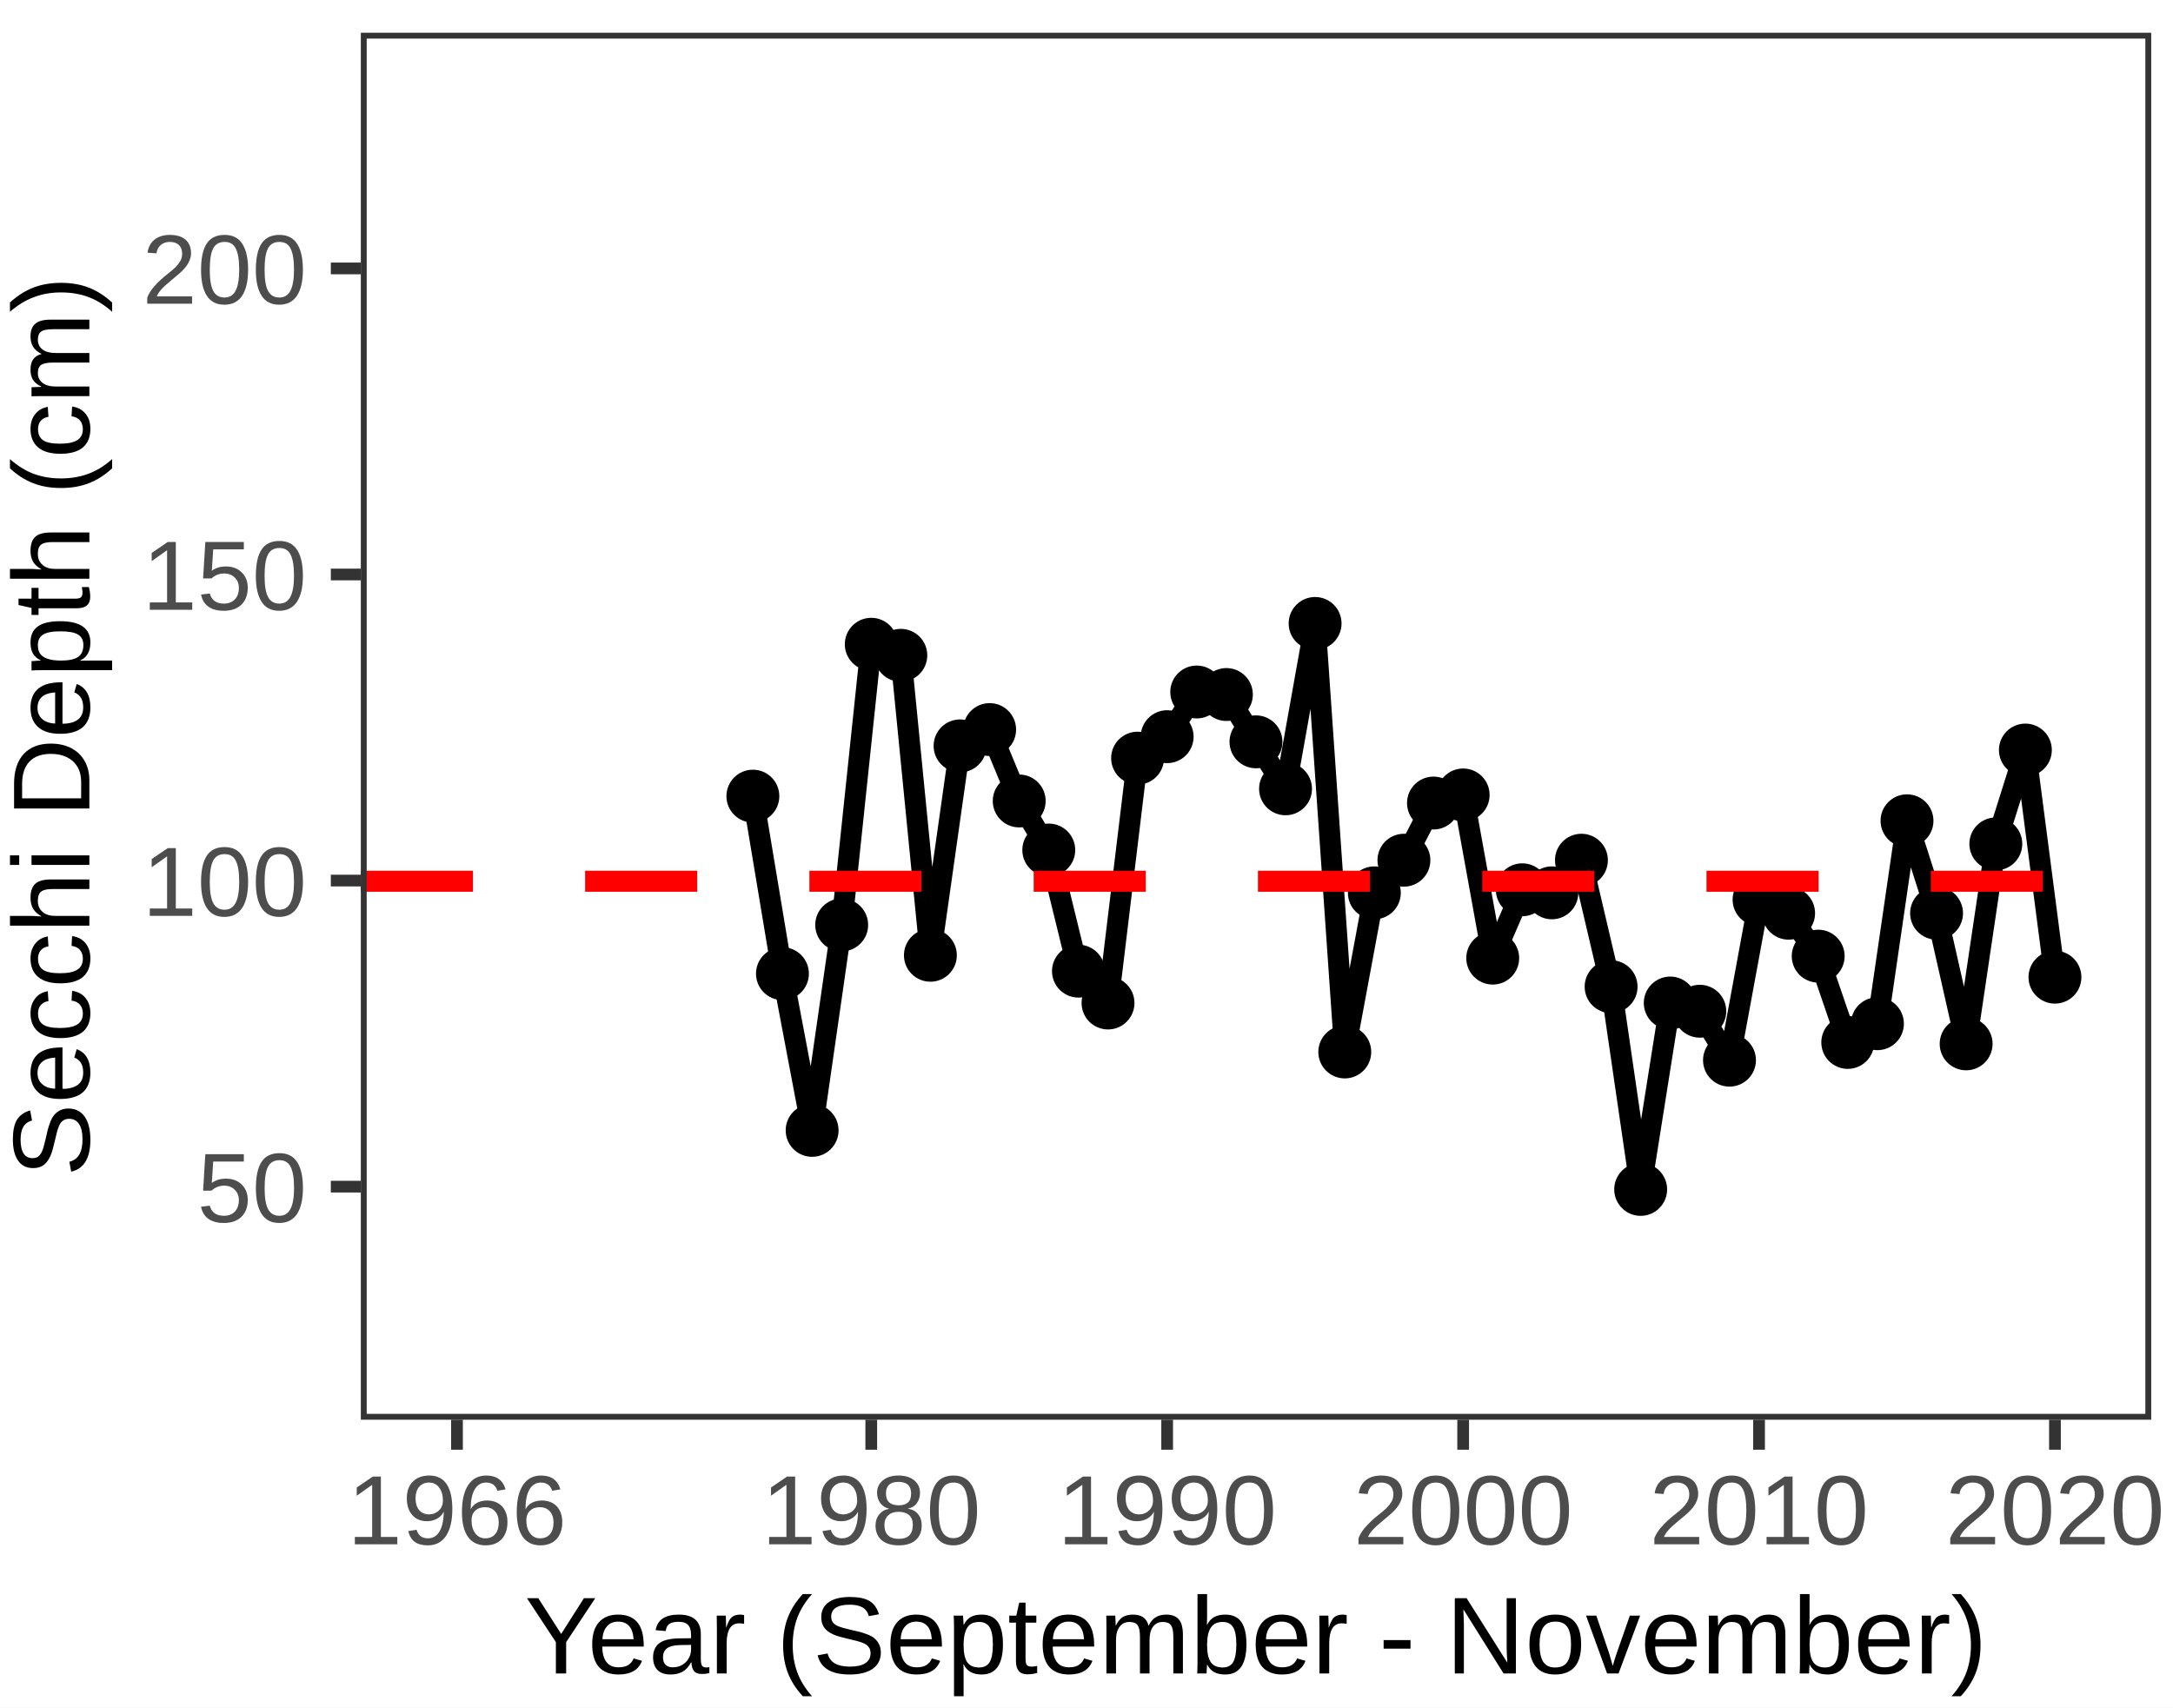
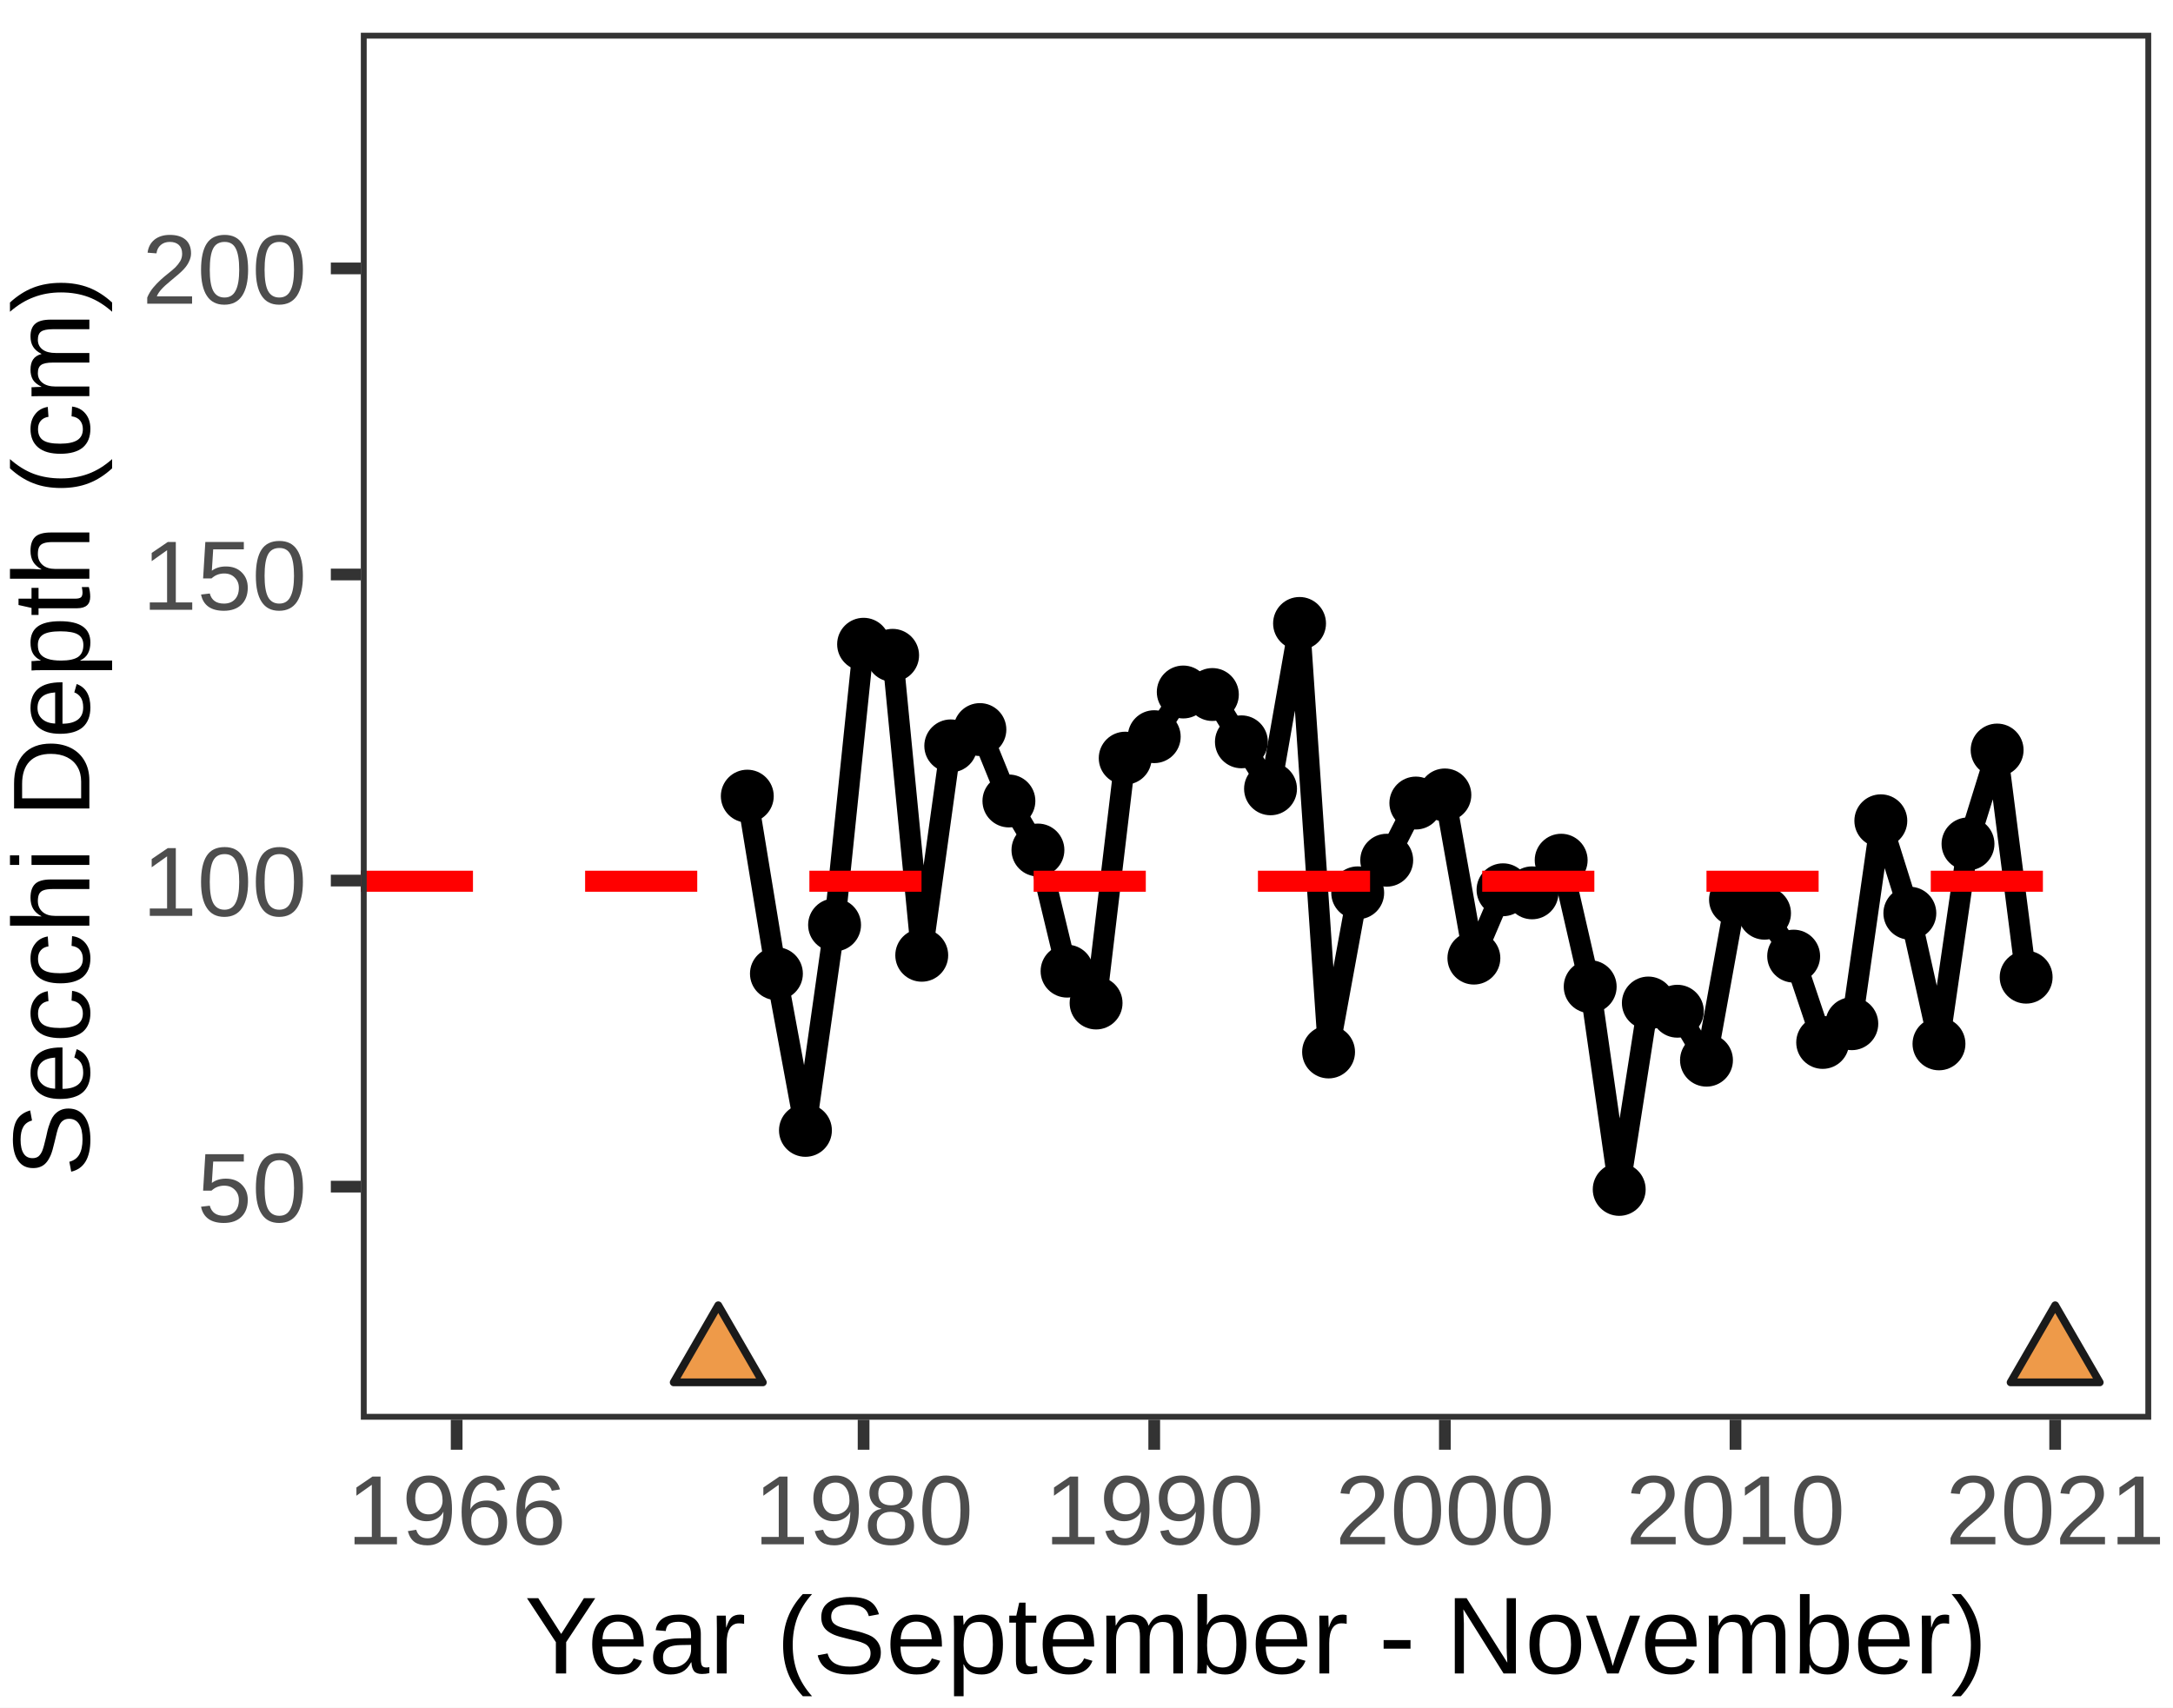
<svg xmlns="http://www.w3.org/2000/svg" class="svglite" width="198.43pt" height="155.91pt" viewBox="0 0 198.43 155.91">
  <defs>
    <style type="text/css">
    .svglite line, .svglite polyline, .svglite polygon, .svglite path, .svglite rect, .svglite circle {
      fill: none;
      stroke: #000000;
      stroke-linecap: round;
      stroke-linejoin: round;
      stroke-miterlimit: 10.00;
    }
  </style>
  </defs>
  <rect width="100%" height="100%" style="stroke: none; fill: #FFFFFF;" />
  <defs>
    <clipPath id="cpMC4wMHwxOTguNDN8MC4wMHwxNTUuOTE=">
      <rect x="0.00" y="0.00" width="198.43" height="155.91" />
    </clipPath>
  </defs>
  <g clip-path="url(#cpMC4wMHwxOTguNDN8MC4wMHwxNTUuOTE=)">
    <rect x="0.00" y="0.00" width="198.43" height="155.91" style="stroke-width: 1.07; stroke: #FFFFFF; fill: #FFFFFF;" />
  </g>
  <defs>
    <clipPath id="cpMzIuOTV8MTk2LjQzfDIuOTl8MTI5LjY0">
      <rect x="32.95" y="2.99" width="163.49" height="126.65" />
    </clipPath>
  </defs>
  <g clip-path="url(#cpMzIuOTV8MTk2LjQzfDIuOTl8MTI5LjY0)">
    <rect x="32.95" y="2.99" width="163.49" height="126.65" style="stroke-width: 1.07; stroke: none; fill: #FFFFFF;" />
-     <polyline points="68.75,72.70 71.45,88.91 74.16,103.22 76.86,84.46 79.56,58.83 82.26,59.84 84.96,87.23 87.67,68.11 90.37,66.62 93.07,73.14 95.77,77.62 98.48,88.68 101.18,91.59 103.88,69.23 106.58,67.27 109.28,63.19 111.99,63.42 114.69,67.74 117.39,72.03 120.09,56.93 122.80,96.06 125.50,81.53 128.20,78.55 130.90,73.33 133.61,72.59 136.31,87.49 139.01,81.25 141.71,81.53 144.41,78.55 147.12,90.10 149.82,108.61 152.52,91.59 155.22,92.34 157.93,96.81 160.63,82.15 163.33,83.39 166.03,87.31 168.73,95.19 171.44,93.48 174.14,74.95 176.84,83.39 179.54,95.32 182.25,77.06 184.95,68.49 187.65,89.23 " style="stroke-width: 1.92; stroke-linecap: butt;" />
-     <circle cx="68.75" cy="72.70" r="2.06" style="stroke-width: 0.71; fill: #000000;" />
-     <circle cx="71.45" cy="88.91" r="2.06" style="stroke-width: 0.71; fill: #000000;" />
-     <circle cx="74.16" cy="103.22" r="2.06" style="stroke-width: 0.71; fill: #000000;" />
-     <circle cx="76.86" cy="84.46" r="2.06" style="stroke-width: 0.71; fill: #000000;" />
-     <circle cx="79.56" cy="58.83" r="2.06" style="stroke-width: 0.71; fill: #000000;" />
-     <circle cx="82.26" cy="59.84" r="2.06" style="stroke-width: 0.71; fill: #000000;" />
-     <circle cx="84.96" cy="87.23" r="2.06" style="stroke-width: 0.71; fill: #000000;" />
-     <circle cx="87.67" cy="68.11" r="2.06" style="stroke-width: 0.71; fill: #000000;" />
-     <circle cx="90.37" cy="66.62" r="2.06" style="stroke-width: 0.71; fill: #000000;" />
-     <circle cx="93.07" cy="73.14" r="2.06" style="stroke-width: 0.71; fill: #000000;" />
-     <circle cx="95.77" cy="77.62" r="2.06" style="stroke-width: 0.71; fill: #000000;" />
-     <circle cx="98.48" cy="88.68" r="2.06" style="stroke-width: 0.71; fill: #000000;" />
-     <circle cx="101.18" cy="91.59" r="2.06" style="stroke-width: 0.71; fill: #000000;" />
-     <circle cx="103.88" cy="69.23" r="2.06" style="stroke-width: 0.71; fill: #000000;" />
-     <circle cx="106.58" cy="67.27" r="2.06" style="stroke-width: 0.71; fill: #000000;" />
-     <circle cx="109.28" cy="63.19" r="2.06" style="stroke-width: 0.71; fill: #000000;" />
-     <circle cx="111.99" cy="63.42" r="2.06" style="stroke-width: 0.71; fill: #000000;" />
-     <circle cx="114.69" cy="67.74" r="2.06" style="stroke-width: 0.71; fill: #000000;" />
-     <circle cx="117.39" cy="72.03" r="2.06" style="stroke-width: 0.71; fill: #000000;" />
-     <circle cx="120.09" cy="56.93" r="2.06" style="stroke-width: 0.71; fill: #000000;" />
-     <circle cx="122.80" cy="96.06" r="2.06" style="stroke-width: 0.71; fill: #000000;" />
-     <circle cx="125.50" cy="81.53" r="2.06" style="stroke-width: 0.71; fill: #000000;" />
-     <circle cx="128.20" cy="78.55" r="2.06" style="stroke-width: 0.71; fill: #000000;" />
-     <circle cx="130.90" cy="73.33" r="2.06" style="stroke-width: 0.71; fill: #000000;" />
-     <circle cx="133.61" cy="72.59" r="2.06" style="stroke-width: 0.71; fill: #000000;" />
-     <circle cx="136.31" cy="87.49" r="2.06" style="stroke-width: 0.71; fill: #000000;" />
-     <circle cx="139.01" cy="81.25" r="2.06" style="stroke-width: 0.71; fill: #000000;" />
-     <circle cx="141.71" cy="81.53" r="2.06" style="stroke-width: 0.71; fill: #000000;" />
-     <circle cx="144.41" cy="78.55" r="2.06" style="stroke-width: 0.71; fill: #000000;" />
-     <circle cx="147.12" cy="90.10" r="2.06" style="stroke-width: 0.71; fill: #000000;" />
-     <circle cx="149.82" cy="108.61" r="2.06" style="stroke-width: 0.71; fill: #000000;" />
-     <circle cx="152.52" cy="91.59" r="2.06" style="stroke-width: 0.71; fill: #000000;" />
-     <circle cx="155.22" cy="92.34" r="2.06" style="stroke-width: 0.71; fill: #000000;" />
-     <circle cx="157.93" cy="96.81" r="2.06" style="stroke-width: 0.71; fill: #000000;" />
-     <circle cx="160.63" cy="82.15" r="2.06" style="stroke-width: 0.71; fill: #000000;" />
-     <circle cx="163.33" cy="83.39" r="2.06" style="stroke-width: 0.71; fill: #000000;" />
-     <circle cx="166.03" cy="87.31" r="2.06" style="stroke-width: 0.71; fill: #000000;" />
-     <circle cx="168.73" cy="95.19" r="2.06" style="stroke-width: 0.71; fill: #000000;" />
-     <circle cx="171.44" cy="93.48" r="2.06" style="stroke-width: 0.71; fill: #000000;" />
-     <circle cx="174.14" cy="74.95" r="2.06" style="stroke-width: 0.71; fill: #000000;" />
-     <circle cx="176.84" cy="83.39" r="2.06" style="stroke-width: 0.71; fill: #000000;" />
-     <circle cx="179.54" cy="95.32" r="2.06" style="stroke-width: 0.71; fill: #000000;" />
-     <circle cx="182.25" cy="77.06" r="2.06" style="stroke-width: 0.71; fill: #000000;" />
-     <circle cx="184.95" cy="68.49" r="2.06" style="stroke-width: 0.71; fill: #000000;" />
-     <circle cx="187.65" cy="89.23" r="2.06" style="stroke-width: 0.71; fill: #000000;" />
+     <polyline points="68.24,72.70 70.90,88.91 73.55,103.22 76.21,84.46 78.86,58.83 81.51,59.84 84.17,87.23 86.82,68.11 89.48,66.62 92.13,73.14 94.78,77.62 97.44,88.68 100.09,91.59 102.75,69.23 105.40,67.27 108.05,63.19 110.71,63.42 113.36,67.74 116.02,72.03 118.67,56.93 121.32,96.06 123.98,81.53 126.63,78.55 129.29,73.33 131.94,72.59 134.59,87.49 137.25,81.25 139.90,81.53 142.56,78.55 145.21,90.10 147.86,108.61 150.52,91.59 153.17,92.34 155.83,96.81 158.48,82.15 161.13,83.39 163.79,87.31 166.44,95.19 169.10,93.48 171.75,74.95 174.40,83.39 177.06,95.32 179.71,77.06 182.37,68.49 185.02,89.23 " style="stroke-width: 1.92; stroke-linecap: butt;" />
+     <circle cx="68.24" cy="72.70" r="2.06" style="stroke-width: 0.71; fill: #000000;" />
+     <circle cx="70.90" cy="88.91" r="2.06" style="stroke-width: 0.71; fill: #000000;" />
+     <circle cx="73.55" cy="103.22" r="2.06" style="stroke-width: 0.71; fill: #000000;" />
+     <circle cx="76.21" cy="84.46" r="2.06" style="stroke-width: 0.71; fill: #000000;" />
+     <circle cx="78.86" cy="58.83" r="2.06" style="stroke-width: 0.71; fill: #000000;" />
+     <circle cx="81.51" cy="59.84" r="2.06" style="stroke-width: 0.71; fill: #000000;" />
+     <circle cx="84.17" cy="87.23" r="2.06" style="stroke-width: 0.71; fill: #000000;" />
+     <circle cx="86.82" cy="68.11" r="2.06" style="stroke-width: 0.71; fill: #000000;" />
+     <circle cx="89.48" cy="66.62" r="2.06" style="stroke-width: 0.71; fill: #000000;" />
+     <circle cx="92.13" cy="73.14" r="2.06" style="stroke-width: 0.71; fill: #000000;" />
+     <circle cx="94.78" cy="77.62" r="2.06" style="stroke-width: 0.71; fill: #000000;" />
+     <circle cx="97.44" cy="88.68" r="2.06" style="stroke-width: 0.71; fill: #000000;" />
+     <circle cx="100.09" cy="91.59" r="2.06" style="stroke-width: 0.71; fill: #000000;" />
+     <circle cx="102.75" cy="69.23" r="2.06" style="stroke-width: 0.71; fill: #000000;" />
+     <circle cx="105.40" cy="67.27" r="2.06" style="stroke-width: 0.71; fill: #000000;" />
+     <circle cx="108.05" cy="63.19" r="2.06" style="stroke-width: 0.71; fill: #000000;" />
+     <circle cx="110.71" cy="63.42" r="2.06" style="stroke-width: 0.71; fill: #000000;" />
+     <circle cx="113.36" cy="67.74" r="2.06" style="stroke-width: 0.71; fill: #000000;" />
+     <circle cx="116.02" cy="72.03" r="2.06" style="stroke-width: 0.71; fill: #000000;" />
+     <circle cx="118.67" cy="56.93" r="2.06" style="stroke-width: 0.71; fill: #000000;" />
+     <circle cx="121.32" cy="96.06" r="2.06" style="stroke-width: 0.71; fill: #000000;" />
+     <circle cx="123.98" cy="81.53" r="2.06" style="stroke-width: 0.71; fill: #000000;" />
+     <circle cx="126.63" cy="78.55" r="2.06" style="stroke-width: 0.71; fill: #000000;" />
+     <circle cx="129.29" cy="73.33" r="2.06" style="stroke-width: 0.71; fill: #000000;" />
+     <circle cx="131.94" cy="72.59" r="2.06" style="stroke-width: 0.71; fill: #000000;" />
+     <circle cx="134.59" cy="87.49" r="2.06" style="stroke-width: 0.71; fill: #000000;" />
+     <circle cx="137.25" cy="81.25" r="2.06" style="stroke-width: 0.71; fill: #000000;" />
+     <circle cx="139.90" cy="81.53" r="2.06" style="stroke-width: 0.71; fill: #000000;" />
+     <circle cx="142.56" cy="78.55" r="2.06" style="stroke-width: 0.71; fill: #000000;" />
+     <circle cx="145.21" cy="90.10" r="2.06" style="stroke-width: 0.71; fill: #000000;" />
+     <circle cx="147.86" cy="108.61" r="2.06" style="stroke-width: 0.71; fill: #000000;" />
+     <circle cx="150.52" cy="91.59" r="2.06" style="stroke-width: 0.71; fill: #000000;" />
+     <circle cx="153.17" cy="92.34" r="2.06" style="stroke-width: 0.71; fill: #000000;" />
+     <circle cx="155.83" cy="96.81" r="2.06" style="stroke-width: 0.71; fill: #000000;" />
+     <circle cx="158.48" cy="82.15" r="2.06" style="stroke-width: 0.71; fill: #000000;" />
+     <circle cx="161.13" cy="83.39" r="2.06" style="stroke-width: 0.71; fill: #000000;" />
+     <circle cx="163.79" cy="87.31" r="2.06" style="stroke-width: 0.71; fill: #000000;" />
+     <circle cx="166.44" cy="95.19" r="2.06" style="stroke-width: 0.71; fill: #000000;" />
+     <circle cx="169.10" cy="93.48" r="2.06" style="stroke-width: 0.71; fill: #000000;" />
+     <circle cx="171.75" cy="74.95" r="2.06" style="stroke-width: 0.71; fill: #000000;" />
+     <circle cx="174.40" cy="83.39" r="2.06" style="stroke-width: 0.71; fill: #000000;" />
+     <circle cx="177.06" cy="95.32" r="2.06" style="stroke-width: 0.71; fill: #000000;" />
+     <circle cx="179.71" cy="77.06" r="2.06" style="stroke-width: 0.71; fill: #000000;" />
+     <circle cx="182.37" cy="68.49" r="2.06" style="stroke-width: 0.71; fill: #000000;" />
+     <circle cx="185.02" cy="89.23" r="2.06" style="stroke-width: 0.71; fill: #000000;" />
+     <polygon points="65.59,119.19 69.66,126.23 61.52,126.23 " style="stroke-width: 0.71; stroke: #1A1A1A; fill: #EE9A49;" />
+     <polygon points="187.67,119.19 191.74,126.23 183.60,126.23 " style="stroke-width: 0.71; stroke: #1A1A1A; fill: #EE9A49;" />
    <line x1="32.95" y1="80.47" x2="196.43" y2="80.47" style="stroke-width: 1.92; stroke: #FF0000; stroke-dasharray: 10.24,10.24; stroke-linecap: butt;" />
    <rect x="32.95" y="2.99" width="163.49" height="126.65" style="stroke-width: 1.07; stroke: #333333;" />
  </g>
  <g clip-path="url(#cpMC4wMHwxOTguNDN8MC4wMHwxNTUuOTE=)">
    <text x="28.01" y="111.58" text-anchor="end" style="font-size: 9.00px; fill: #4D4D4D; font-family: Arial;" textLength="10.01px" lengthAdjust="spacingAndGlyphs">50</text>
    <text x="28.01" y="83.63" text-anchor="end" style="font-size: 9.00px; fill: #4D4D4D; font-family: Arial;" textLength="15.01px" lengthAdjust="spacingAndGlyphs">100</text>
    <text x="28.01" y="55.68" text-anchor="end" style="font-size: 9.00px; fill: #4D4D4D; font-family: Arial;" textLength="15.01px" lengthAdjust="spacingAndGlyphs">150</text>
    <text x="28.01" y="27.73" text-anchor="end" style="font-size: 9.00px; fill: #4D4D4D; font-family: Arial;" textLength="15.01px" lengthAdjust="spacingAndGlyphs">200</text>
    <polyline points="30.21,108.36 32.95,108.36 " style="stroke-width: 1.07; stroke: #333333; stroke-linecap: butt;" />
    <polyline points="30.21,80.41 32.95,80.41 " style="stroke-width: 1.07; stroke: #333333; stroke-linecap: butt;" />
    <polyline points="30.21,52.46 32.95,52.46 " style="stroke-width: 1.07; stroke: #333333; stroke-linecap: butt;" />
    <polyline points="30.21,24.51 32.95,24.51 " style="stroke-width: 1.07; stroke: #333333; stroke-linecap: butt;" />
-     <polyline points="41.73,132.38 41.73,129.64 " style="stroke-width: 1.07; stroke: #333333; stroke-linecap: butt;" />
-     <polyline points="79.56,132.38 79.56,129.64 " style="stroke-width: 1.07; stroke: #333333; stroke-linecap: butt;" />
-     <polyline points="106.58,132.38 106.58,129.64 " style="stroke-width: 1.07; stroke: #333333; stroke-linecap: butt;" />
-     <polyline points="133.61,132.38 133.61,129.64 " style="stroke-width: 1.07; stroke: #333333; stroke-linecap: butt;" />
-     <polyline points="160.63,132.38 160.63,129.64 " style="stroke-width: 1.07; stroke: #333333; stroke-linecap: butt;" />
-     <polyline points="187.65,132.38 187.65,129.64 " style="stroke-width: 1.07; stroke: #333333; stroke-linecap: butt;" />
-     <text x="41.73" y="141.02" text-anchor="middle" style="font-size: 9.00px; fill: #4D4D4D; font-family: Arial;" textLength="20.02px" lengthAdjust="spacingAndGlyphs">1966</text>
-     <text x="79.56" y="141.02" text-anchor="middle" style="font-size: 9.00px; fill: #4D4D4D; font-family: Arial;" textLength="20.02px" lengthAdjust="spacingAndGlyphs">1980</text>
-     <text x="106.58" y="141.02" text-anchor="middle" style="font-size: 9.00px; fill: #4D4D4D; font-family: Arial;" textLength="20.02px" lengthAdjust="spacingAndGlyphs">1990</text>
-     <text x="133.61" y="141.02" text-anchor="middle" style="font-size: 9.00px; fill: #4D4D4D; font-family: Arial;" textLength="20.02px" lengthAdjust="spacingAndGlyphs">2000</text>
-     <text x="160.63" y="141.02" text-anchor="middle" style="font-size: 9.00px; fill: #4D4D4D; font-family: Arial;" textLength="20.02px" lengthAdjust="spacingAndGlyphs">2010</text>
-     <text x="187.65" y="141.02" text-anchor="middle" style="font-size: 9.00px; fill: #4D4D4D; font-family: Arial;" textLength="20.02px" lengthAdjust="spacingAndGlyphs">2020</text>
+     <polyline points="41.70,132.38 41.70,129.64 " style="stroke-width: 1.07; stroke: #333333; stroke-linecap: butt;" />
+     <polyline points="78.86,132.38 78.86,129.64 " style="stroke-width: 1.07; stroke: #333333; stroke-linecap: butt;" />
+     <polyline points="105.40,132.38 105.40,129.64 " style="stroke-width: 1.07; stroke: #333333; stroke-linecap: butt;" />
+     <polyline points="131.94,132.38 131.94,129.64 " style="stroke-width: 1.07; stroke: #333333; stroke-linecap: butt;" />
+     <polyline points="158.48,132.38 158.48,129.64 " style="stroke-width: 1.07; stroke: #333333; stroke-linecap: butt;" />
+     <polyline points="187.67,132.38 187.67,129.64 " style="stroke-width: 1.07; stroke: #333333; stroke-linecap: butt;" />
+     <text x="41.70" y="141.02" text-anchor="middle" style="font-size: 9.00px; fill: #4D4D4D; font-family: Arial;" textLength="20.02px" lengthAdjust="spacingAndGlyphs">1966</text>
+     <text x="78.86" y="141.02" text-anchor="middle" style="font-size: 9.00px; fill: #4D4D4D; font-family: Arial;" textLength="20.02px" lengthAdjust="spacingAndGlyphs">1980</text>
+     <text x="105.40" y="141.02" text-anchor="middle" style="font-size: 9.00px; fill: #4D4D4D; font-family: Arial;" textLength="20.02px" lengthAdjust="spacingAndGlyphs">1990</text>
+     <text x="131.94" y="141.02" text-anchor="middle" style="font-size: 9.00px; fill: #4D4D4D; font-family: Arial;" textLength="20.02px" lengthAdjust="spacingAndGlyphs">2000</text>
+     <text x="158.48" y="141.02" text-anchor="middle" style="font-size: 9.00px; fill: #4D4D4D; font-family: Arial;" textLength="20.02px" lengthAdjust="spacingAndGlyphs">2010</text>
+     <text x="187.67" y="141.02" text-anchor="middle" style="font-size: 9.00px; fill: #4D4D4D; font-family: Arial;" textLength="20.02px" lengthAdjust="spacingAndGlyphs">2021</text>
    <text x="114.69" y="152.81" text-anchor="middle" style="font-size: 10.00px; font-family: Arial;" textLength="133.65px" lengthAdjust="spacingAndGlyphs">Year (September - November)</text>
    <text transform="translate(8.16,66.32) rotate(-90)" text-anchor="middle" style="font-size: 10.00px; font-family: Arial;" textLength="82.29px" lengthAdjust="spacingAndGlyphs">Secchi Depth (cm)</text>
  </g>
</svg>
